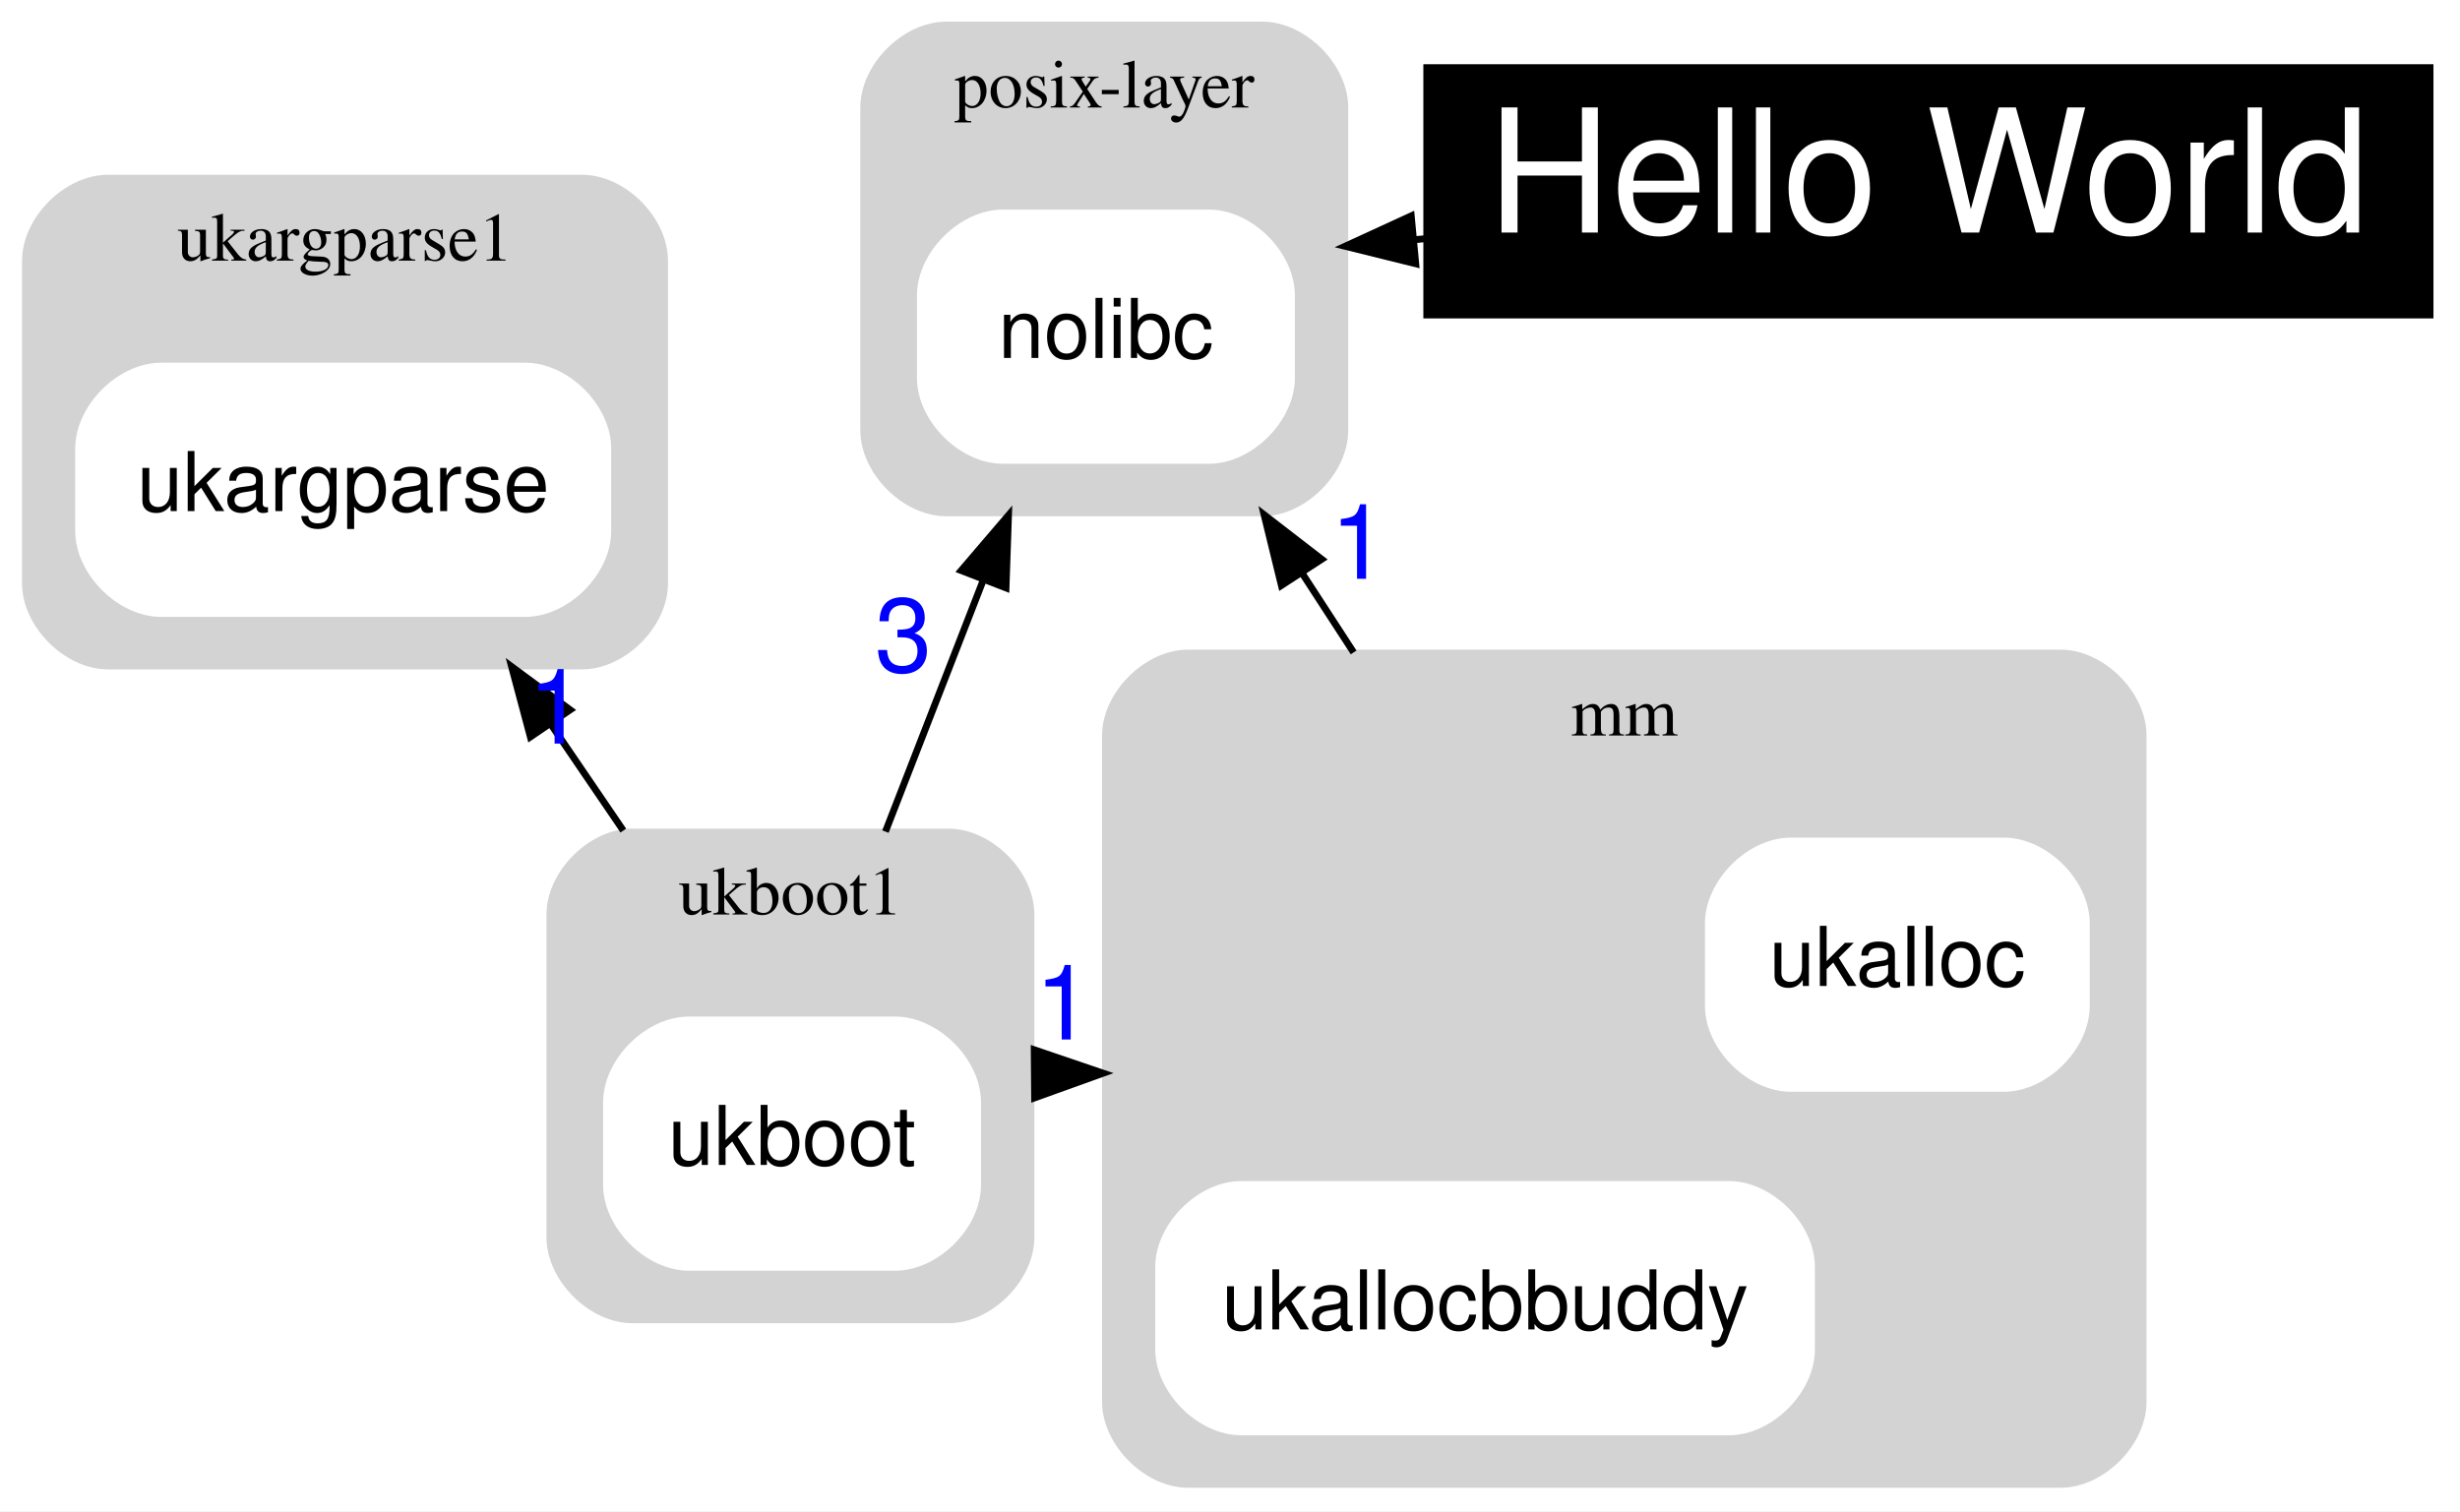
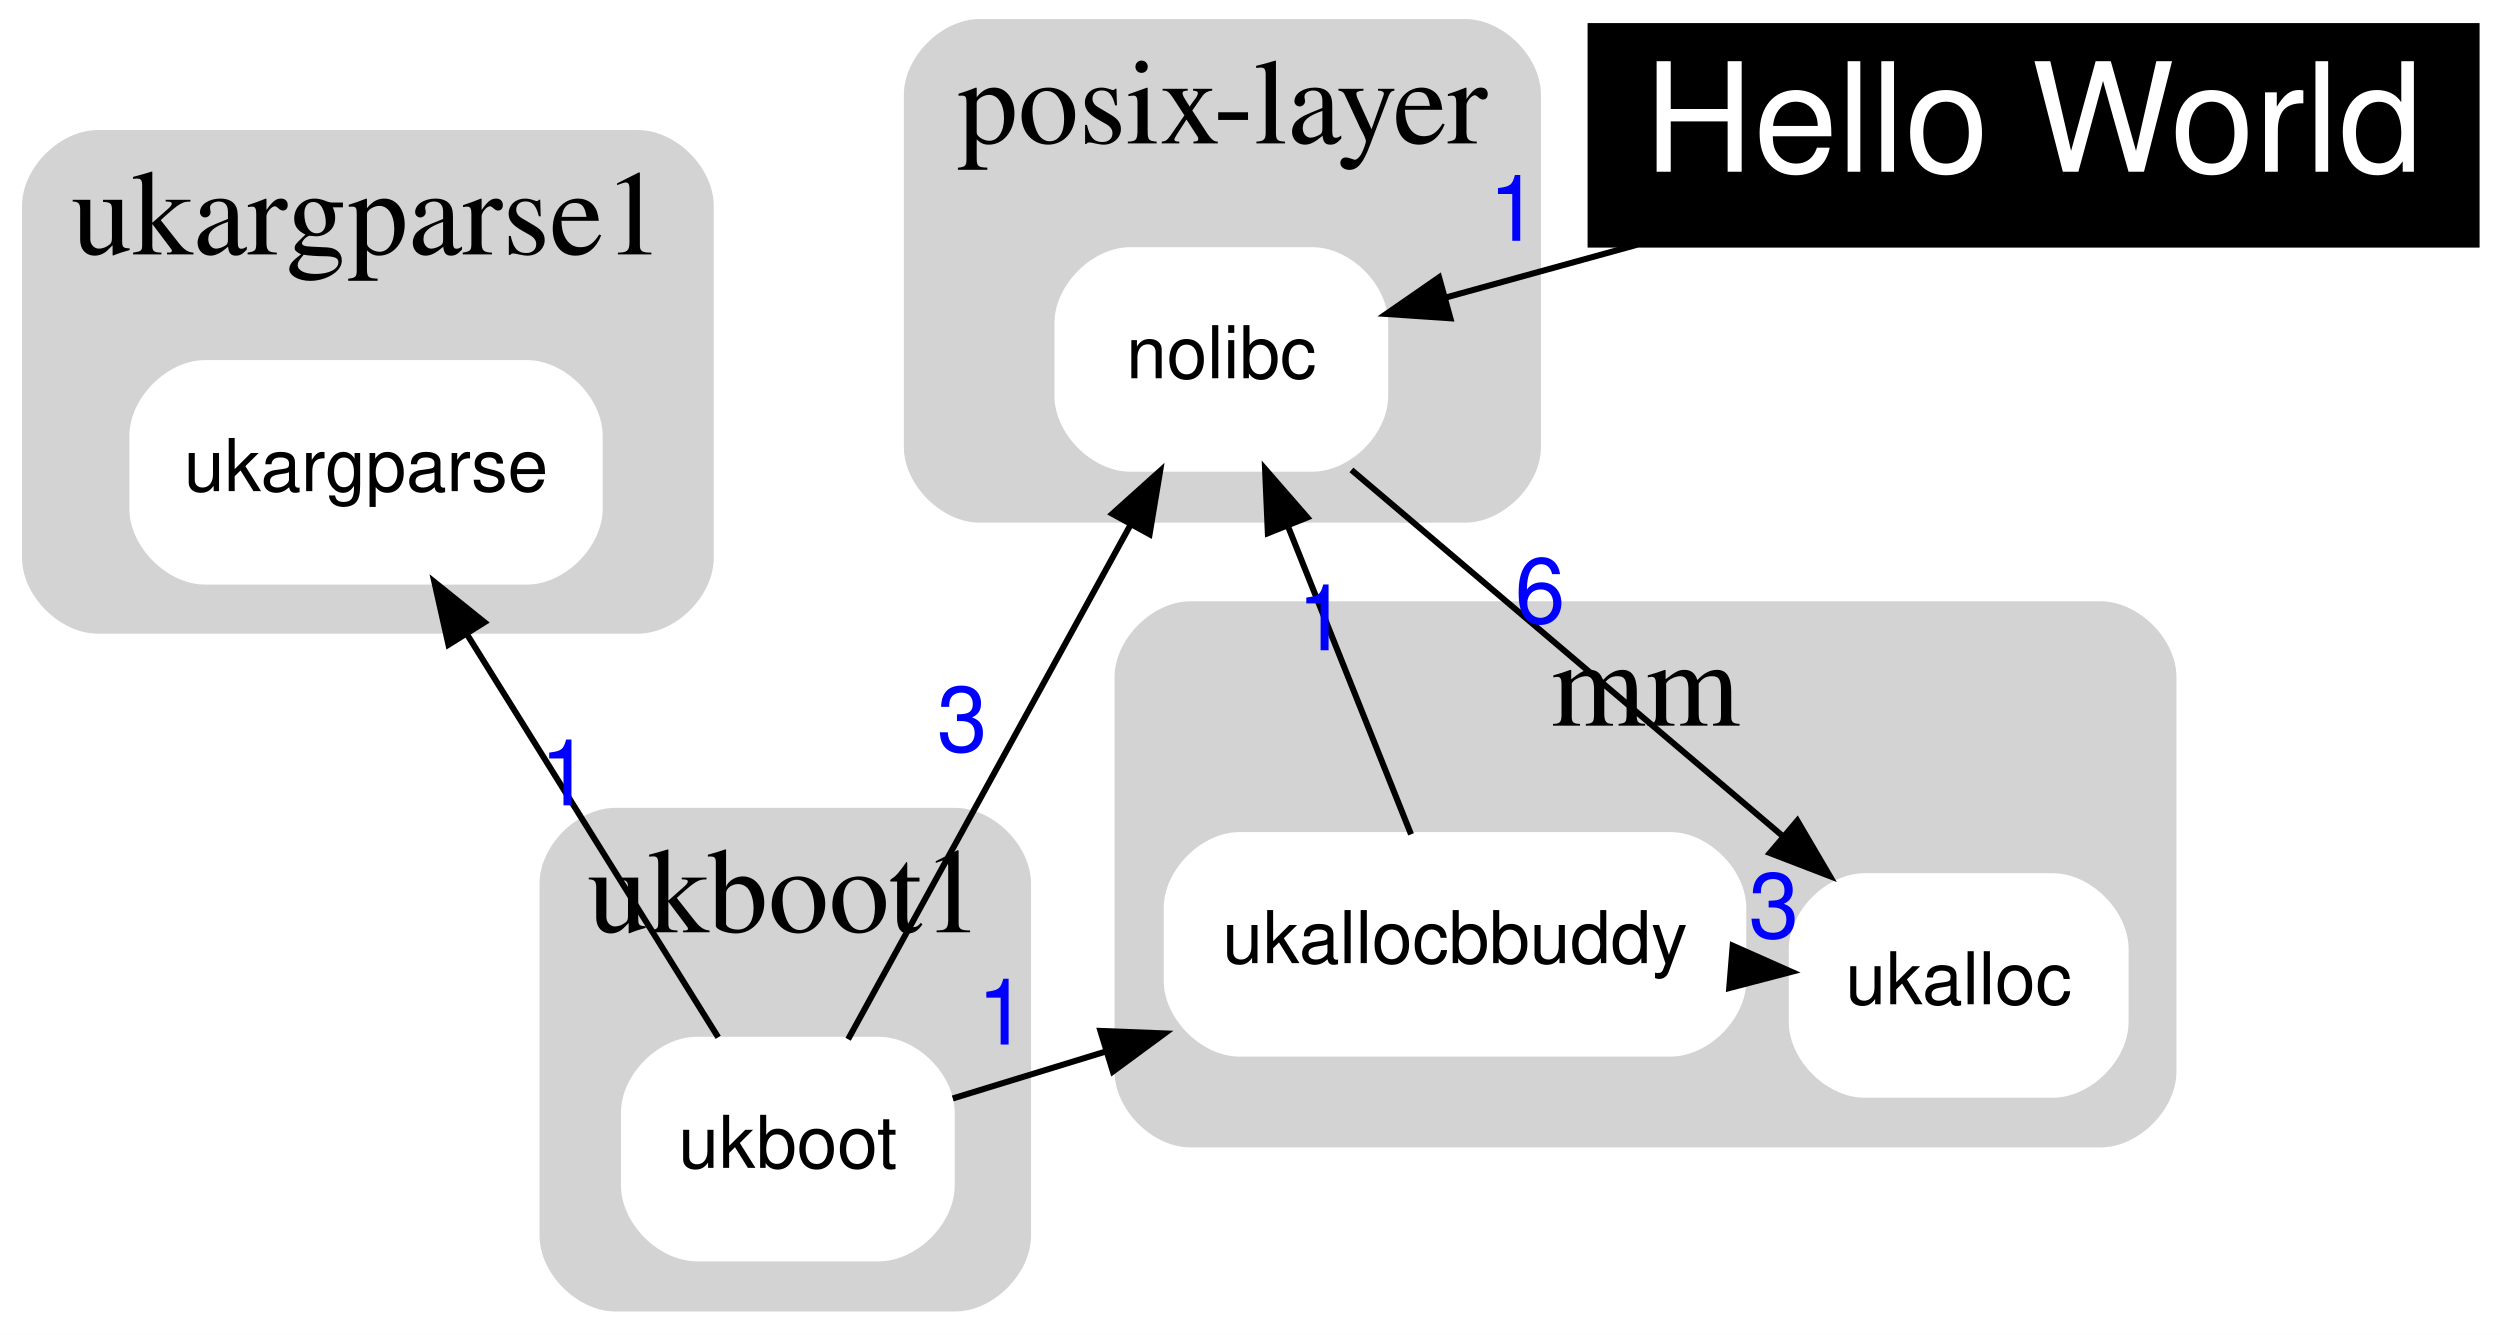
- <svg xmlns="http://www.w3.org/2000/svg" width="358pt" height="220pt" viewBox="0.00 0.00 358.00 220.00">
+ <svg xmlns="http://www.w3.org/2000/svg" width="412pt" height="220pt" viewBox="0.00 0.00 412.00 220.00">
  <g id="graph0" class="graph" transform="scale(1 1) rotate(0) translate(4 216)">
-     <polygon fill="#ffffff" stroke="transparent" points="-4,4 -4,-216 354,-216 354,4 -4,4" />
+     <polygon fill="#ffffff" stroke="transparent" points="-4,4 -4,-216 408,-216 408,4 -4,4" />
    <g id="clust1" class="cluster">
-       <path fill="#d3d3d3" stroke="#d3d3d3" d="M133.703,-141.351C133.703,-141.351 179.703,-141.351 179.703,-141.351 185.703,-141.351 191.703,-147.351 191.703,-153.351 191.703,-153.351 191.703,-200.351 191.703,-200.351 191.703,-206.351 185.703,-212.351 179.703,-212.351 179.703,-212.351 133.703,-212.351 133.703,-212.351 127.704,-212.351 121.704,-206.351 121.704,-200.351 121.704,-200.351 121.704,-153.351 121.704,-153.351 121.704,-147.351 127.704,-141.351 133.703,-141.351" />
-       <text text-anchor="middle" x="156.703" y="-200.351" font-family="Times,serif" font-size="10.00" fill="#000000">posix-layer</text>
+       <path fill="#d3d3d3" stroke="#d3d3d3" d="M157.452,-130.363C157.452,-130.363 237.452,-130.363 237.452,-130.363 243.452,-130.363 249.452,-136.363 249.452,-142.363 249.452,-142.363 249.452,-200.363 249.452,-200.363 249.452,-206.363 243.452,-212.363 237.452,-212.363 237.452,-212.363 157.452,-212.363 157.452,-212.363 151.452,-212.363 145.452,-206.363 145.452,-200.363 145.452,-200.363 145.452,-142.363 145.452,-142.363 145.452,-136.363 151.452,-130.363 157.452,-130.363" />
+       <text text-anchor="middle" x="197.452" y="-192.363" font-family="Times,serif" font-size="20.00" fill="#000000">posix-layer</text>
    </g>
    <g id="clust2" class="cluster">
-       <path fill="#d3d3d3" stroke="#d3d3d3" d="M168.882,.068C168.882,.068 295.882,.068 295.882,.068 301.882,.068 307.882,-5.932 307.882,-11.932 307.882,-11.932 307.882,-108.932 307.882,-108.932 307.882,-114.932 301.882,-120.932 295.882,-120.932 295.882,-120.932 168.882,-120.932 168.882,-120.932 162.882,-120.932 156.882,-114.932 156.882,-108.932 156.882,-108.932 156.882,-11.932 156.882,-11.932 156.882,-5.932 162.882,.068 168.882,.068" />
-       <text text-anchor="middle" x="232.382" y="-108.932" font-family="Times,serif" font-size="10.00" fill="#000000">mm</text>
+       <path fill="#d3d3d3" stroke="#d3d3d3" d="M192.179,-27.406C192.179,-27.406 342.179,-27.406 342.179,-27.406 348.179,-27.406 354.179,-33.406 354.179,-39.406 354.179,-39.406 354.179,-104.406 354.179,-104.406 354.179,-110.406 348.179,-116.406 342.179,-116.406 342.179,-116.406 192.179,-116.406 192.179,-116.406 186.179,-116.406 180.179,-110.406 180.179,-104.406 180.179,-104.406 180.179,-39.406 180.179,-39.406 180.179,-33.406 186.179,-27.406 192.179,-27.406" />
+       <text text-anchor="middle" x="267.179" y="-96.406" font-family="Times,serif" font-size="20.00" fill="#000000">mm</text>
    </g>
    <g id="clust3" class="cluster">
-       <path fill="#d3d3d3" stroke="#d3d3d3" d="M88.029,-23.882C88.029,-23.882 134.029,-23.882 134.029,-23.882 140.029,-23.882 146.029,-29.882 146.029,-35.882 146.029,-35.882 146.029,-82.882 146.029,-82.882 146.029,-88.882 140.029,-94.882 134.029,-94.882 134.029,-94.882 88.029,-94.882 88.029,-94.882 82.029,-94.882 76.029,-88.882 76.029,-82.882 76.029,-82.882 76.029,-35.882 76.029,-35.882 76.029,-29.882 82.029,-23.882 88.029,-23.882" />
-       <text text-anchor="middle" x="111.029" y="-82.882" font-family="Times,serif" font-size="10.00" fill="#000000">ukboot1</text>
+       <path fill="#d3d3d3" stroke="#d3d3d3" d="M97.415,-.367C97.415,-.367 153.415,-.367 153.415,-.367 159.415,-.367 165.415,-6.367 165.415,-12.367 165.415,-12.367 165.415,-70.367 165.415,-70.367 165.415,-76.367 159.415,-82.367 153.415,-82.367 153.415,-82.367 97.415,-82.367 97.415,-82.367 91.415,-82.367 85.415,-76.367 85.415,-70.367 85.415,-70.367 85.415,-12.367 85.415,-12.367 85.415,-6.367 91.415,-.367 97.415,-.367" />
+       <text text-anchor="middle" x="125.415" y="-62.367" font-family="Times,serif" font-size="20.00" fill="#000000">ukboot1</text>
    </g>
    <g id="clust4" class="cluster">
-       <path fill="#d3d3d3" stroke="#d3d3d3" d="M11.709,-119.061C11.709,-119.061 80.709,-119.061 80.709,-119.061 86.709,-119.061 92.709,-125.061 92.709,-131.061 92.709,-131.061 92.709,-178.061 92.709,-178.061 92.709,-184.061 86.709,-190.061 80.709,-190.061 80.709,-190.061 11.709,-190.061 11.709,-190.061 5.709,-190.061 -.291,-184.061 -.291,-178.061 -.291,-178.061 -.291,-131.061 -.291,-131.061 -.291,-125.061 5.709,-119.061 11.709,-119.061" />
-       <text text-anchor="middle" x="46.209" y="-178.061" font-family="Times,serif" font-size="10.00" fill="#000000">ukargparse1</text>
+       <path fill="#d3d3d3" stroke="#d3d3d3" d="M12.128,-112.071C12.128,-112.071 101.128,-112.071 101.128,-112.071 107.128,-112.071 113.128,-118.071 113.128,-124.071 113.128,-124.071 113.128,-182.071 113.128,-182.071 113.128,-188.071 107.128,-194.071 101.128,-194.071 101.128,-194.071 12.128,-194.071 12.128,-194.071 6.128,-194.071 .128,-188.071 .128,-182.071 .128,-182.071 .128,-124.071 .128,-124.071 .128,-118.071 6.128,-112.071 12.128,-112.071" />
+       <text text-anchor="middle" x="56.628" y="-174.071" font-family="Times,serif" font-size="20.00" fill="#000000">ukargparse1</text>
    </g>
    <g id="node1" class="node">
-       <path fill="#ffffff" stroke="#ffffff" d="M171.942,-184.992C171.942,-184.992 141.942,-184.992 141.942,-184.992 135.942,-184.992 129.942,-178.992 129.942,-172.992 129.942,-172.992 129.942,-160.992 129.942,-160.992 129.942,-154.992 135.942,-148.992 141.942,-148.992 141.942,-148.992 171.942,-148.992 171.942,-148.992 177.942,-148.992 183.942,-154.992 183.942,-160.992 183.942,-160.992 183.942,-172.992 183.942,-172.992 183.942,-178.992 177.942,-184.992 171.942,-184.992" />
-       <text text-anchor="middle" x="156.942" y="-163.892" font-family="Helvetica,sans-Serif" font-size="12.00" fill="#000000">nolibc</text>
+       <path fill="#ffffff" stroke="#ffffff" d="M212.272,-174.764C212.272,-174.764 182.272,-174.764 182.272,-174.764 176.272,-174.764 170.272,-168.764 170.272,-162.764 170.272,-162.764 170.272,-150.764 170.272,-150.764 170.272,-144.764 176.272,-138.764 182.272,-138.764 182.272,-138.764 212.272,-138.764 212.272,-138.764 218.272,-138.764 224.272,-144.764 224.272,-150.764 224.272,-150.764 224.272,-162.764 224.272,-162.764 224.272,-168.764 218.272,-174.764 212.272,-174.764" />
+       <text text-anchor="middle" x="197.272" y="-153.664" font-family="Helvetica,sans-Serif" font-size="12.00" fill="#000000">nolibc</text>
    </g>
    <g id="node2" class="node">
-       <path fill="#ffffff" stroke="#ffffff" d="M287.62,-93.573C287.62,-93.573 256.62,-93.573 256.62,-93.573 250.62,-93.573 244.62,-87.573 244.62,-81.573 244.62,-81.573 244.62,-69.573 244.62,-69.573 244.62,-63.573 250.62,-57.573 256.62,-57.573 256.62,-57.573 287.62,-57.573 287.62,-57.573 293.62,-57.573 299.62,-63.573 299.62,-69.573 299.62,-69.573 299.62,-81.573 299.62,-81.573 299.62,-87.573 293.62,-93.573 287.62,-93.573" />
-       <text text-anchor="middle" x="272.12" y="-72.473" font-family="Helvetica,sans-Serif" font-size="12.00" fill="#000000">ukalloc</text>
+       <path fill="#ffffff" stroke="#ffffff" d="M334.29,-71.593C334.29,-71.593 303.29,-71.593 303.29,-71.593 297.29,-71.593 291.29,-65.593 291.29,-59.593 291.29,-59.593 291.29,-47.593 291.29,-47.593 291.29,-41.593 297.29,-35.593 303.29,-35.593 303.29,-35.593 334.29,-35.593 334.29,-35.593 340.29,-35.593 346.29,-41.593 346.29,-47.593 346.29,-47.593 346.29,-59.593 346.29,-59.593 346.29,-65.593 340.29,-71.593 334.29,-71.593" />
+       <text text-anchor="middle" x="318.79" y="-50.493" font-family="Helvetica,sans-Serif" font-size="12.00" fill="#000000">ukalloc</text>
    </g>
+     <g id="edge7" class="edge">
+       <path fill="none" stroke="#000000" d="M218.717,-138.556C238.5,-121.76 268.027,-96.691 289.885,-78.133" />
+       <polygon fill="#000000" stroke="#000000" points="292.201,-80.758 297.559,-71.618 287.671,-75.422 292.201,-80.758" />
+       <text text-anchor="middle" x="249.801" y="-113.345" font-family="Helvetica,sans-Serif" font-size="15.00" fill="#0000ff">6</text>
+     </g>
+     <g id="edge1" class="edge">
+ </g>
    <g id="node3" class="node">
-       <path fill="#ffffff" stroke="#ffffff" d="M247.62,-43.573C247.62,-43.573 176.62,-43.573 176.62,-43.573 170.62,-43.573 164.62,-37.573 164.62,-31.573 164.62,-31.573 164.62,-19.573 164.62,-19.573 164.62,-13.573 170.62,-7.573 176.62,-7.573 176.62,-7.573 247.62,-7.573 247.62,-7.573 253.62,-7.573 259.62,-13.573 259.62,-19.573 259.62,-19.573 259.62,-31.573 259.62,-31.573 259.62,-37.573 253.62,-43.573 247.62,-43.573" />
-       <text text-anchor="middle" x="212.12" y="-22.473" font-family="Helvetica,sans-Serif" font-size="12.00" fill="#000000">ukallocbbuddy</text>
+       <path fill="#ffffff" stroke="#ffffff" d="M271.282,-78.372C271.282,-78.372 200.282,-78.372 200.282,-78.372 194.282,-78.372 188.282,-72.372 188.282,-66.372 188.282,-66.372 188.282,-54.372 188.282,-54.372 188.282,-48.372 194.282,-42.372 200.282,-42.372 200.282,-42.372 271.282,-42.372 271.282,-42.372 277.282,-42.372 283.282,-48.372 283.282,-54.372 283.282,-54.372 283.282,-66.372 283.282,-66.372 283.282,-72.372 277.282,-78.372 271.282,-78.372" />
+       <text text-anchor="middle" x="235.782" y="-57.272" font-family="Helvetica,sans-Serif" font-size="12.00" fill="#000000">ukallocbbuddy</text>
+     </g>
+     <g id="edge2" class="edge">
+       <path fill="none" stroke="#000000" d="M228.538,-78.502C222.837,-92.774 214.796,-112.901 208.296,-129.17" />
+       <polygon fill="#000000" stroke="#000000" points="204.943,-128.13 204.483,-138.714 211.443,-130.726 204.943,-128.13" />
+       <text text-anchor="middle" x="213.917" y="-108.836" font-family="Helvetica,sans-Serif" font-size="15.00" fill="#0000ff">1</text>
+     </g>
+     <g id="edge3" class="edge">
+       <path fill="none" stroke="#000000" d="M283.587,-56.468C283.749,-56.454 283.911,-56.441 284.073,-56.428" />
+       <polygon fill="#000000" stroke="#000000" points="281.547,-60.146 291.229,-55.844 280.977,-53.169 281.547,-60.146" />
+       <text text-anchor="middle" x="288.33" y="-61.448" font-family="Helvetica,sans-Serif" font-size="15.00" fill="#0000ff">3</text>
    </g>
    <g id="node4" class="node">
-       <path fill="#ffffff" stroke="#ffffff" d="M126.267,-67.523C126.267,-67.523 96.267,-67.523 96.267,-67.523 90.267,-67.523 84.267,-61.523 84.267,-55.523 84.267,-55.523 84.267,-43.523 84.267,-43.523 84.267,-37.523 90.267,-31.523 96.267,-31.523 96.267,-31.523 126.267,-31.523 126.267,-31.523 132.267,-31.523 138.267,-37.523 138.267,-43.523 138.267,-43.523 138.267,-55.523 138.267,-55.523 138.267,-61.523 132.267,-67.523 126.267,-67.523" />
-       <text text-anchor="middle" x="111.267" y="-46.423" font-family="Helvetica,sans-Serif" font-size="12.00" fill="#000000">ukboot</text>
+       <path fill="#ffffff" stroke="#ffffff" d="M140.836,-44.635C140.836,-44.635 110.836,-44.635 110.836,-44.635 104.836,-44.635 98.836,-38.635 98.836,-32.635 98.836,-32.635 98.836,-20.635 98.836,-20.635 98.836,-14.635 104.836,-8.635 110.836,-8.635 110.836,-8.635 140.836,-8.635 140.836,-8.635 146.836,-8.635 152.836,-14.635 152.836,-20.635 152.836,-20.635 152.836,-32.635 152.836,-32.635 152.836,-38.635 146.836,-44.635 140.836,-44.635" />
+       <text text-anchor="middle" x="125.836" y="-23.535" font-family="Helvetica,sans-Serif" font-size="12.00" fill="#000000">ukboot</text>
+     </g>
+     <g id="edge4" class="edge">
+       <path fill="none" stroke="#000000" d="M135.769,-44.729C147.856,-66.747 168.378,-104.131 182.364,-129.607" />
+       <polygon fill="#000000" stroke="#000000" points="179.313,-131.322 187.193,-138.404 185.449,-127.954 179.313,-131.322" />
+       <text text-anchor="middle" x="154.566" y="-92.168" font-family="Helvetica,sans-Serif" font-size="15.00" fill="#0000ff">3</text>
+     </g>
+     <g id="edge5" class="edge">
+       <path fill="none" stroke="#000000" d="M153.014,-34.975C160.766,-37.353 169.518,-40.039 178.356,-42.751" />
+       <polygon fill="#000000" stroke="#000000" points="177.349,-46.103 187.935,-45.69 179.402,-39.411 177.349,-46.103" />
+       <text text-anchor="middle" x="161.185" y="-43.863" font-family="Helvetica,sans-Serif" font-size="15.00" fill="#0000ff">1</text>
    </g>
    <g id="node5" class="node">
-       <path fill="#ffffff" stroke="#ffffff" d="M72.447,-162.702C72.447,-162.702 19.447,-162.702 19.447,-162.702 13.447,-162.702 7.447,-156.702 7.447,-150.702 7.447,-150.702 7.447,-138.702 7.447,-138.702 7.447,-132.702 13.447,-126.702 19.447,-126.702 19.447,-126.702 72.447,-126.702 72.447,-126.702 78.447,-126.702 84.447,-132.702 84.447,-138.702 84.447,-138.702 84.447,-150.702 84.447,-150.702 84.447,-156.702 78.447,-162.702 72.447,-162.702" />
-       <text text-anchor="middle" x="45.947" y="-141.602" font-family="Helvetica,sans-Serif" font-size="12.00" fill="#000000">ukargparse</text>
+       <path fill="#ffffff" stroke="#ffffff" d="M82.82,-156.159C82.82,-156.159 29.82,-156.159 29.82,-156.159 23.82,-156.159 17.82,-150.159 17.82,-144.159 17.82,-144.159 17.82,-132.159 17.82,-132.159 17.82,-126.159 23.82,-120.159 29.82,-120.159 29.82,-120.159 82.82,-120.159 82.82,-120.159 88.82,-120.159 94.82,-126.159 94.82,-132.159 94.82,-132.159 94.82,-144.159 94.82,-144.159 94.82,-150.159 88.82,-156.159 82.82,-156.159" />
+       <text text-anchor="middle" x="56.32" y="-135.059" font-family="Helvetica,sans-Serif" font-size="12.00" fill="#000000">ukargparse</text>
    </g>
-     <g id="node10" class="node">
-       <polygon fill="#000000" stroke="#000000" points="349.638,-206.15 203.638,-206.15 203.638,-170.15 349.638,-170.15 349.638,-206.15" />
-       <text text-anchor="middle" x="276.638" y="-182.15" font-family="Helvetica,sans-Serif" font-size="25.00" fill="#ffffff">Hello World</text>
+     <g id="edge6" class="edge">
+       <path fill="none" stroke="#000000" d="M114.357,-45.051C103.07,-63.159 85.721,-90.991 72.93,-111.511" />
+       <polygon fill="#000000" stroke="#000000" points="69.905,-109.748 67.585,-120.086 75.845,-113.451 69.905,-109.748" />
+       <text text-anchor="middle" x="89.144" y="-83.281" font-family="Helvetica,sans-Serif" font-size="15.00" fill="#0000ff">1</text>
    </g>
-     <g id="edge12" class="edge">
-       <path fill="none" stroke="#000000" d="M203.417,-181.252C202.917,-181.205 202.418,-181.158 201.921,-181.111" />
-       <polygon fill="#000000" stroke="#000000" points="202.028,-177.606 191.744,-180.152 201.371,-184.575 202.028,-177.606" />
-     </g>
-     <g id="edge7" class="edge">
-       <path fill="none" stroke="#000000" d="M192.991,-121.028C190.486,-124.882 187.99,-128.722 185.547,-132.48" />
-       <polygon fill="#000000" stroke="#000000" points="182.48,-130.777 179.964,-141.069 188.349,-134.592 182.48,-130.777" />
-       <text text-anchor="middle" x="193.769" y="-131.754" font-family="Helvetica,sans-Serif" font-size="15.00" fill="#0000ff">1</text>
+     <g id="node6" class="node">
+       <polygon fill="#000000" stroke="#000000" points="404.134,-211.696 258.134,-211.696 258.134,-175.696 404.134,-175.696 404.134,-211.696" />
+       <text text-anchor="middle" x="331.134" y="-187.696" font-family="Helvetica,sans-Serif" font-size="25.00" fill="#ffffff">Hello World</text>
    </g>
    <g id="edge8" class="edge">
- </g>
-     <g id="edge9" class="edge">
-       <path fill="none" stroke="#000000" d="M146.13,-59.685C146.234,-59.686 146.34,-59.687 146.445,-59.688" />
-       <polygon fill="#000000" stroke="#000000" points="146.51,-63.189 156.54,-59.776 146.571,-56.189 146.51,-63.189" />
-       <text text-anchor="middle" x="150.787" y="-64.687" font-family="Helvetica,sans-Serif" font-size="15.00" fill="#0000ff">1</text>
-     </g>
-     <g id="edge10" class="edge">
-       <path fill="none" stroke="#000000" d="M124.857,-94.945C129.332,-106.454 134.357,-119.377 139.069,-131.498" />
-       <polygon fill="#000000" stroke="#000000" points="135.879,-132.951 142.765,-141.003 142.403,-130.415 135.879,-132.951" />
-       <text text-anchor="middle" x="127.463" y="-118.221" font-family="Helvetica,sans-Serif" font-size="15.00" fill="#0000ff">3</text>
-     </g>
-     <g id="edge11" class="edge">
-       <path fill="none" stroke="#000000" d="M86.708,-95.094C83.302,-100.095 79.769,-105.283 76.272,-110.418" />
-       <polygon fill="#000000" stroke="#000000" points="73.187,-108.73 70.451,-118.966 78.973,-112.67 73.187,-108.73" />
-       <text text-anchor="middle" x="76.99" y="-107.756" font-family="Helvetica,sans-Serif" font-size="15.00" fill="#0000ff">1</text>
+       <path fill="none" stroke="#000000" d="M265.772,-175.663C254.935,-172.673 244.044,-169.668 234.234,-166.962" />
+       <polygon fill="#000000" stroke="#000000" points="235.023,-163.548 224.452,-164.262 233.161,-170.296 235.023,-163.548" />
+       <text text-anchor="middle" x="245.503" y="-176.312" font-family="Helvetica,sans-Serif" font-size="15.00" fill="#0000ff">1</text>
    </g>
  </g>
</svg>
